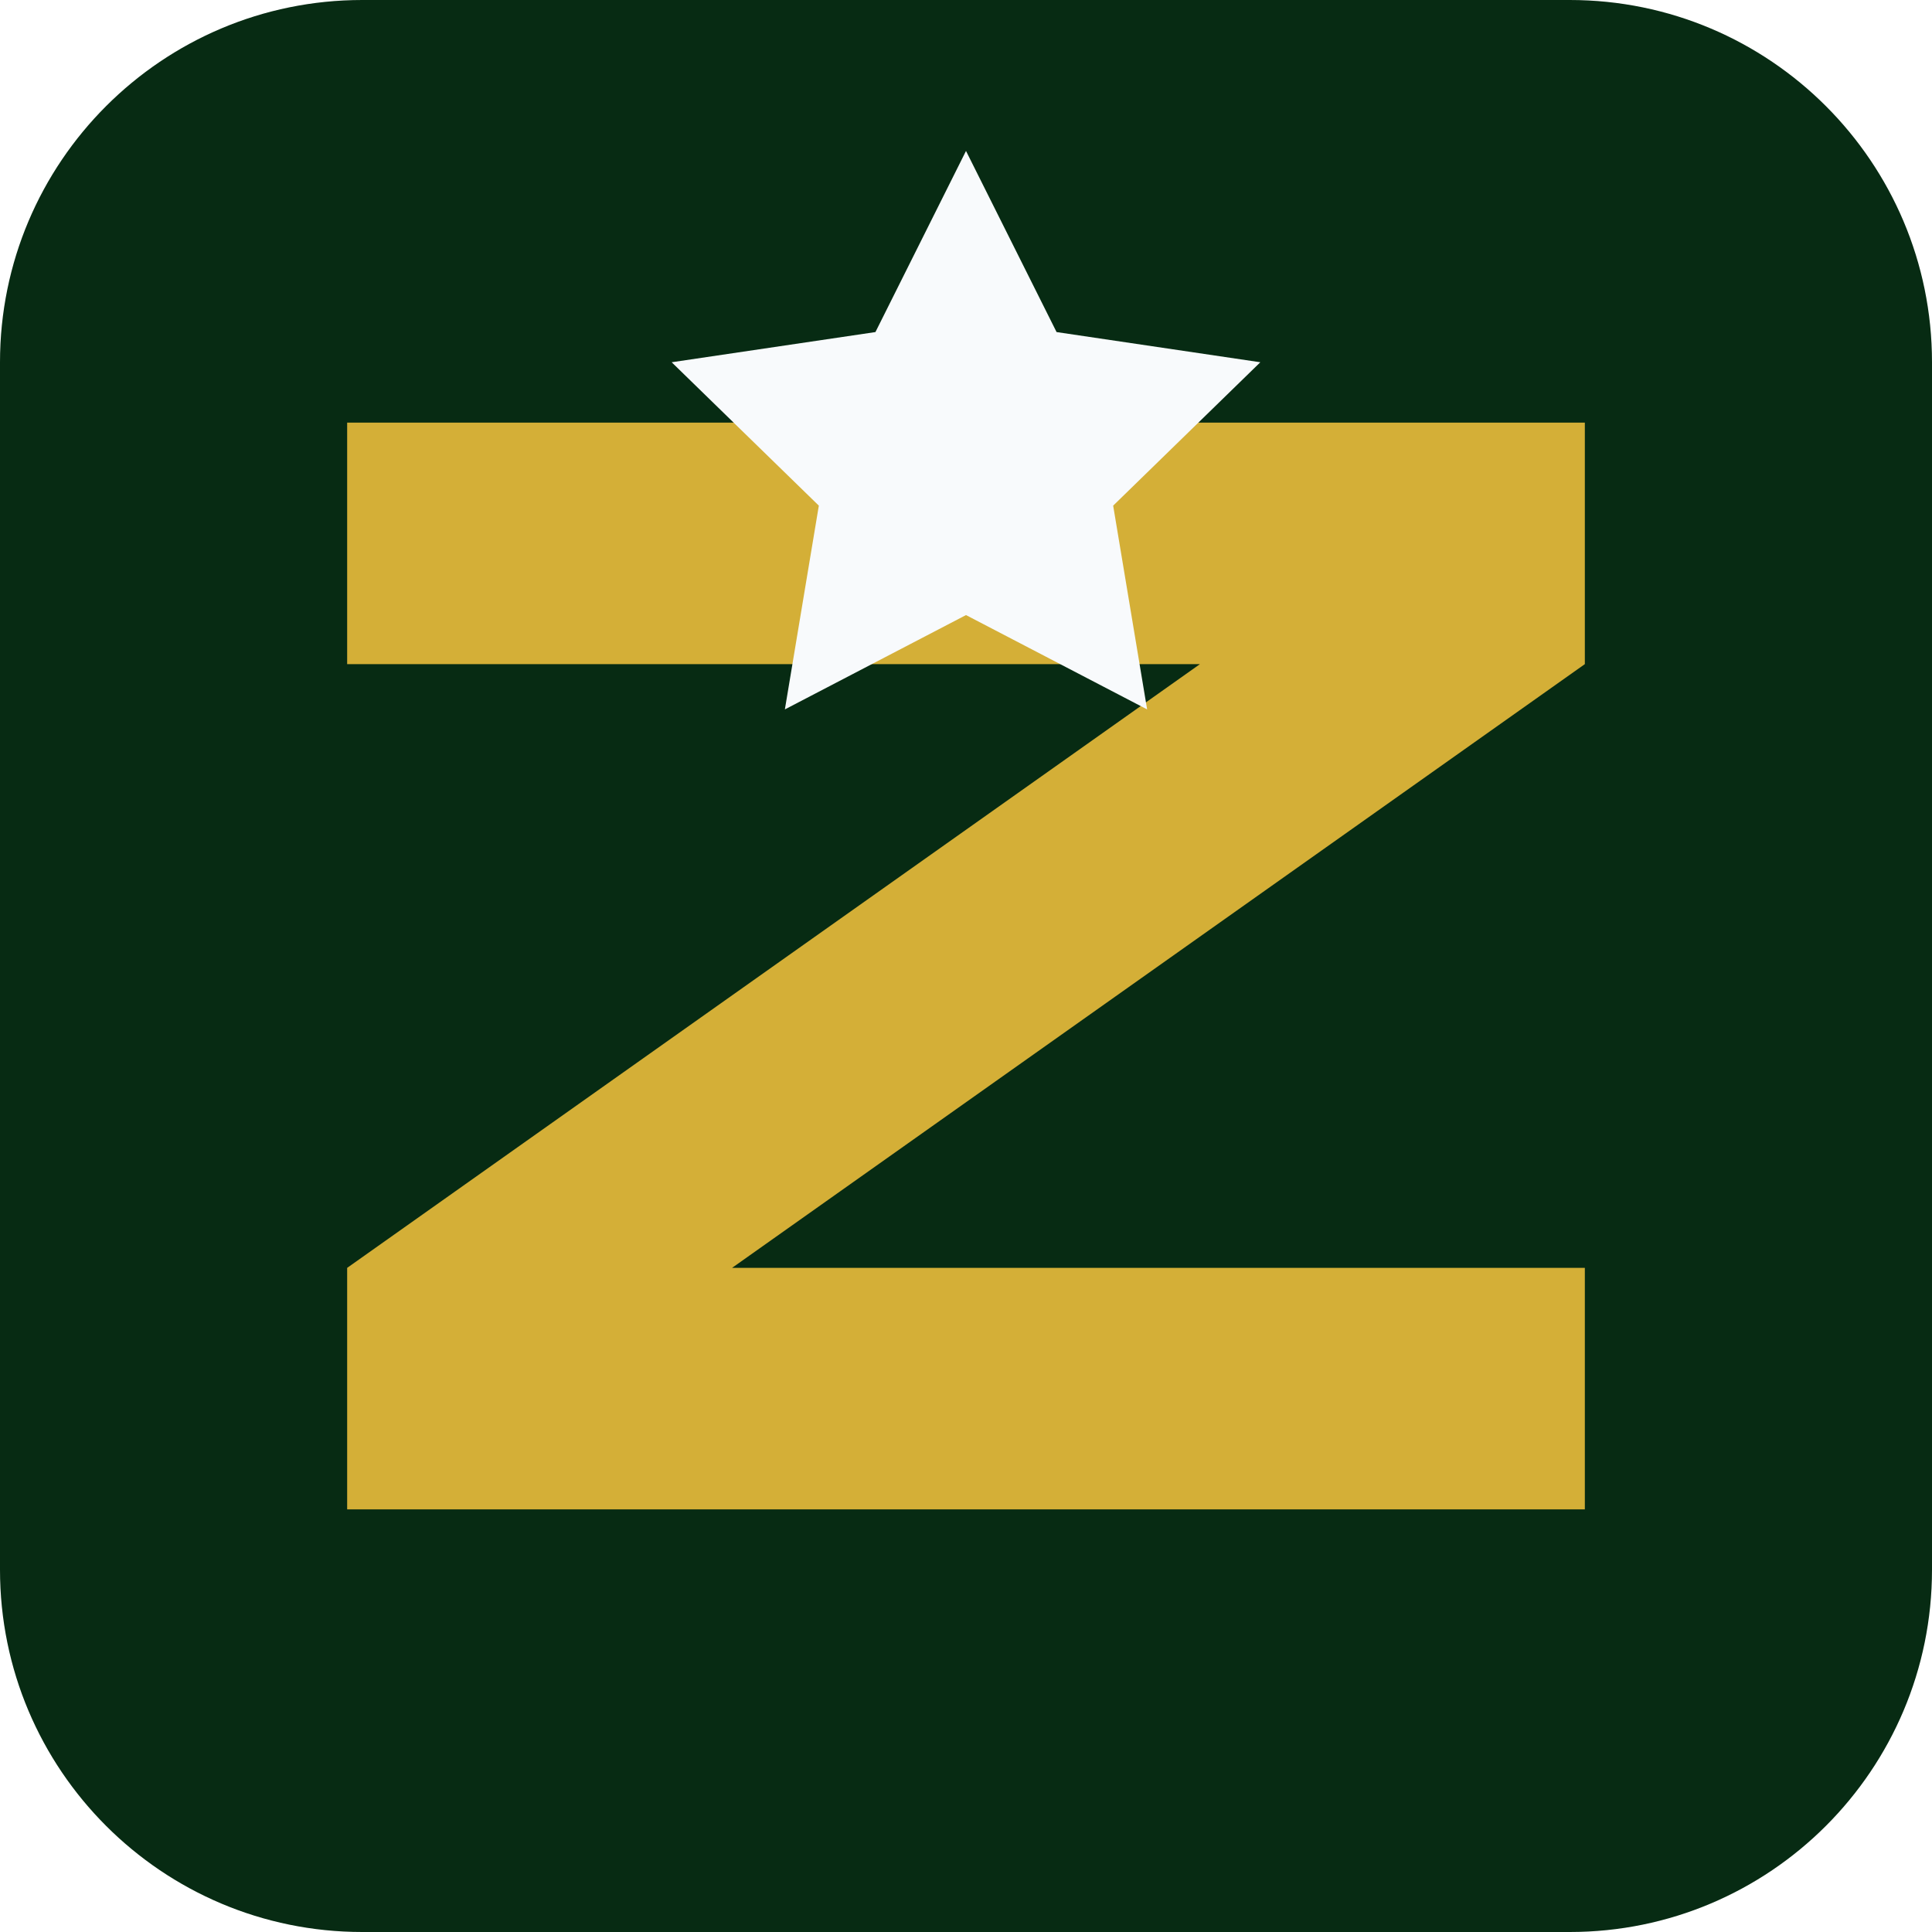
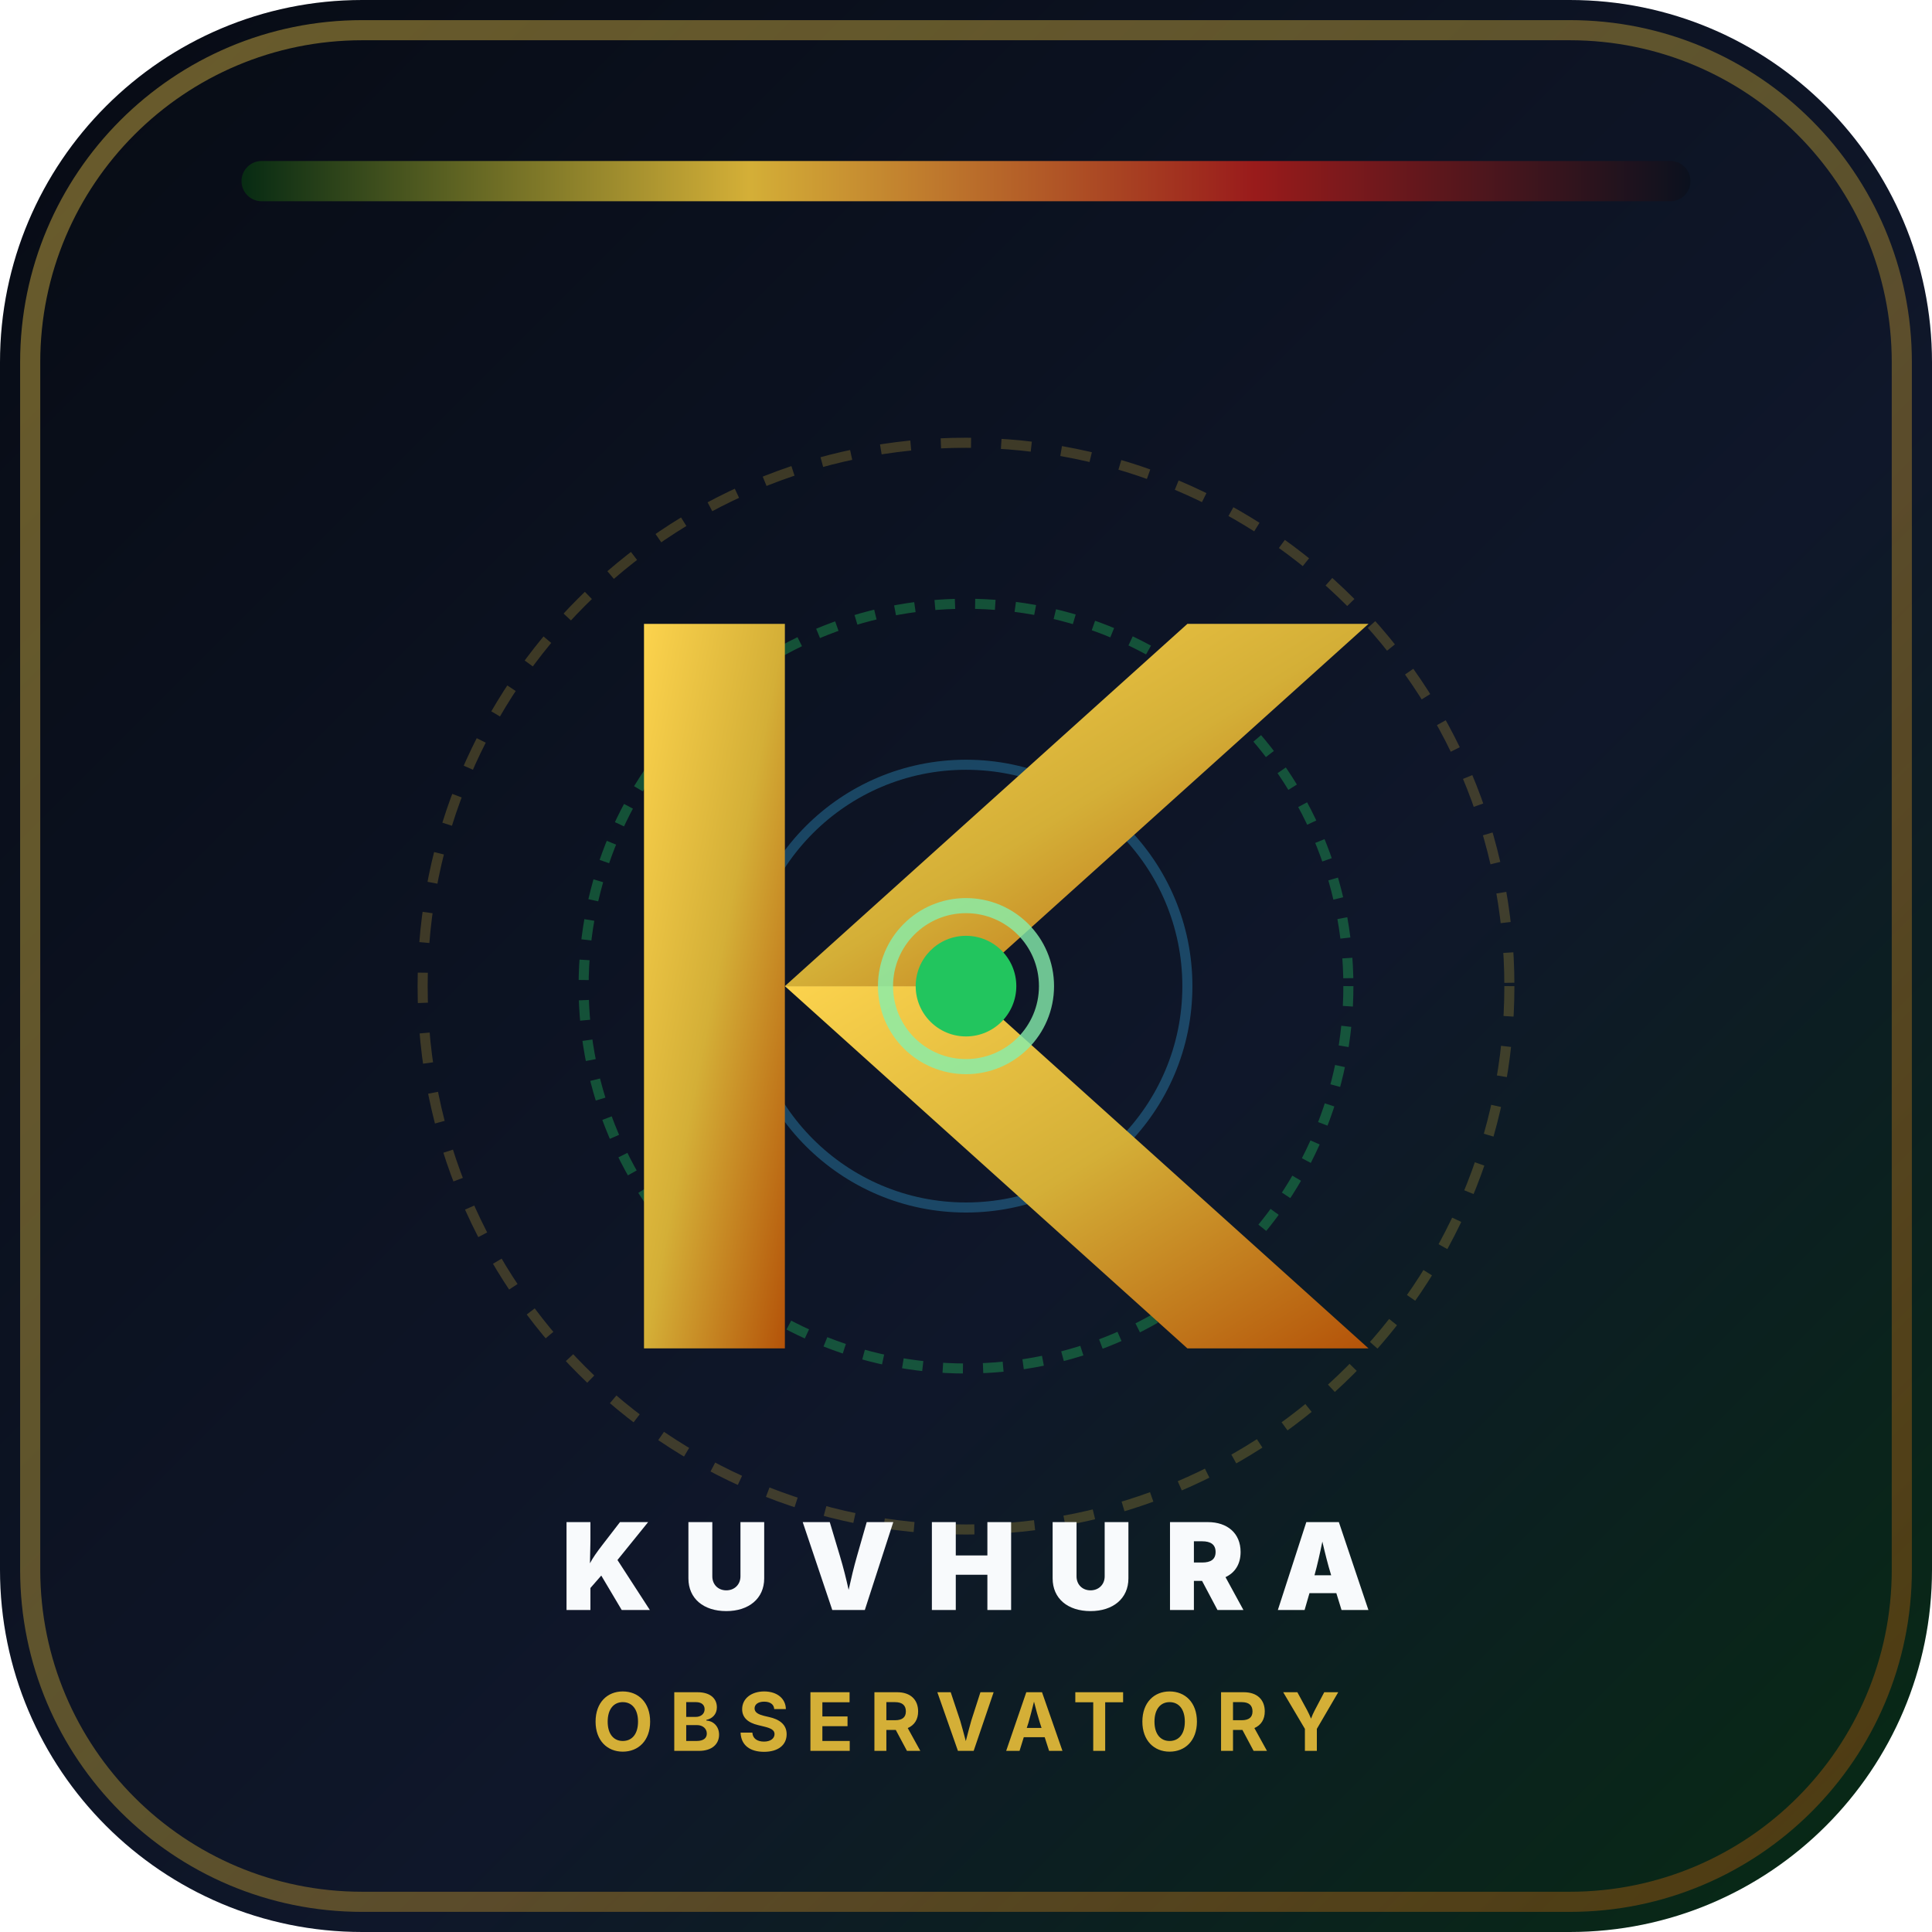
- <svg xmlns="http://www.w3.org/2000/svg" viewBox="0 0 512 512">
-   <rect width="512" height="512" rx="96" fill="#072B13" />
-   <path d="M92 112h328v64L194 336h226v64H92v-64l226-160H92z" fill="#D4AF37" />
-   <path d="M256 40 280 88l54 8-39 38 9 54-48-25-48 25 9-54-39-38 54-8z" fill="#F8FAFC" />
+ <svg xmlns="http://www.w3.org/2000/svg" viewBox="0 0 192 192" width="192" height="192">
+   <defs>
+     <linearGradient id="bg" x1="0%" y1="0%" x2="100%" y2="100%">
+       <stop offset="0%" stop-color="#070B14" />
+       <stop offset="60%" stop-color="#0F172A" />
+       <stop offset="100%" stop-color="#072B13" />
+     </linearGradient>
+     <linearGradient id="gold" x1="0%" y1="0%" x2="100%" y2="100%">
+       <stop offset="0%" stop-color="#FCD34D" />
+       <stop offset="50%" stop-color="#D4AF37" />
+       <stop offset="100%" stop-color="#B45309" />
+     </linearGradient>
+     <linearGradient id="accent" x1="0%" y1="0%" x2="100%" y2="0%">
+       <stop offset="0%" stop-color="#072B13" />
+       <stop offset="35%" stop-color="#D4AF37" />
+       <stop offset="70%" stop-color="#991B1B" />
+       <stop offset="100%" stop-color="#0B111E" />
+     </linearGradient>
+   </defs>
+   <rect width="192" height="192" rx="36" fill="url(#bg)" />
+   <rect x="3" y="3" width="186" height="186" rx="33" fill="none" stroke="url(#gold)" stroke-width="2" opacity="0.4" />
+   <rect x="24" y="16" width="144" height="4" rx="2" fill="url(#accent)" />
+   <circle cx="96" cy="98" r="54" fill="none" stroke="#D4AF37" stroke-width="1" stroke-dasharray="3,3" opacity="0.25" />
+   <circle cx="96" cy="98" r="38" fill="none" stroke="#22C55E" stroke-width="1" stroke-dasharray="2,2" opacity="0.35" />
+   <circle cx="96" cy="98" r="22" fill="none" stroke="#38BDF8" stroke-width="1" opacity="0.3" />
+   <path d="M 64 62 L 78 62 L 78 134 L 64 134 Z" fill="url(#gold)" />
+   <path d="M 78 98 L 118 62 L 136 62 L 96 98 Z" fill="url(#gold)" />
+   <path d="M 96 98 L 136 134 L 118 134 L 78 98 Z" fill="url(#gold)" />
+   <circle cx="96" cy="98" r="5" fill="#22C55E" />
+   <circle cx="96" cy="98" r="8" fill="none" stroke="#86EFAC" stroke-width="1.5" opacity="0.8" />
+   <text x="96" y="160" text-anchor="middle" fill="#F8FAFC" font-family="-apple-system, BlinkMacSystemFont, sans-serif" font-weight="900" font-size="12" letter-spacing="3">KUVHURA</text>
+   <text x="96" y="174" text-anchor="middle" fill="#D4AF37" font-family="-apple-system, BlinkMacSystemFont, sans-serif" font-weight="700" font-size="8" letter-spacing="1.5">OBSERVATORY</text>
</svg>
